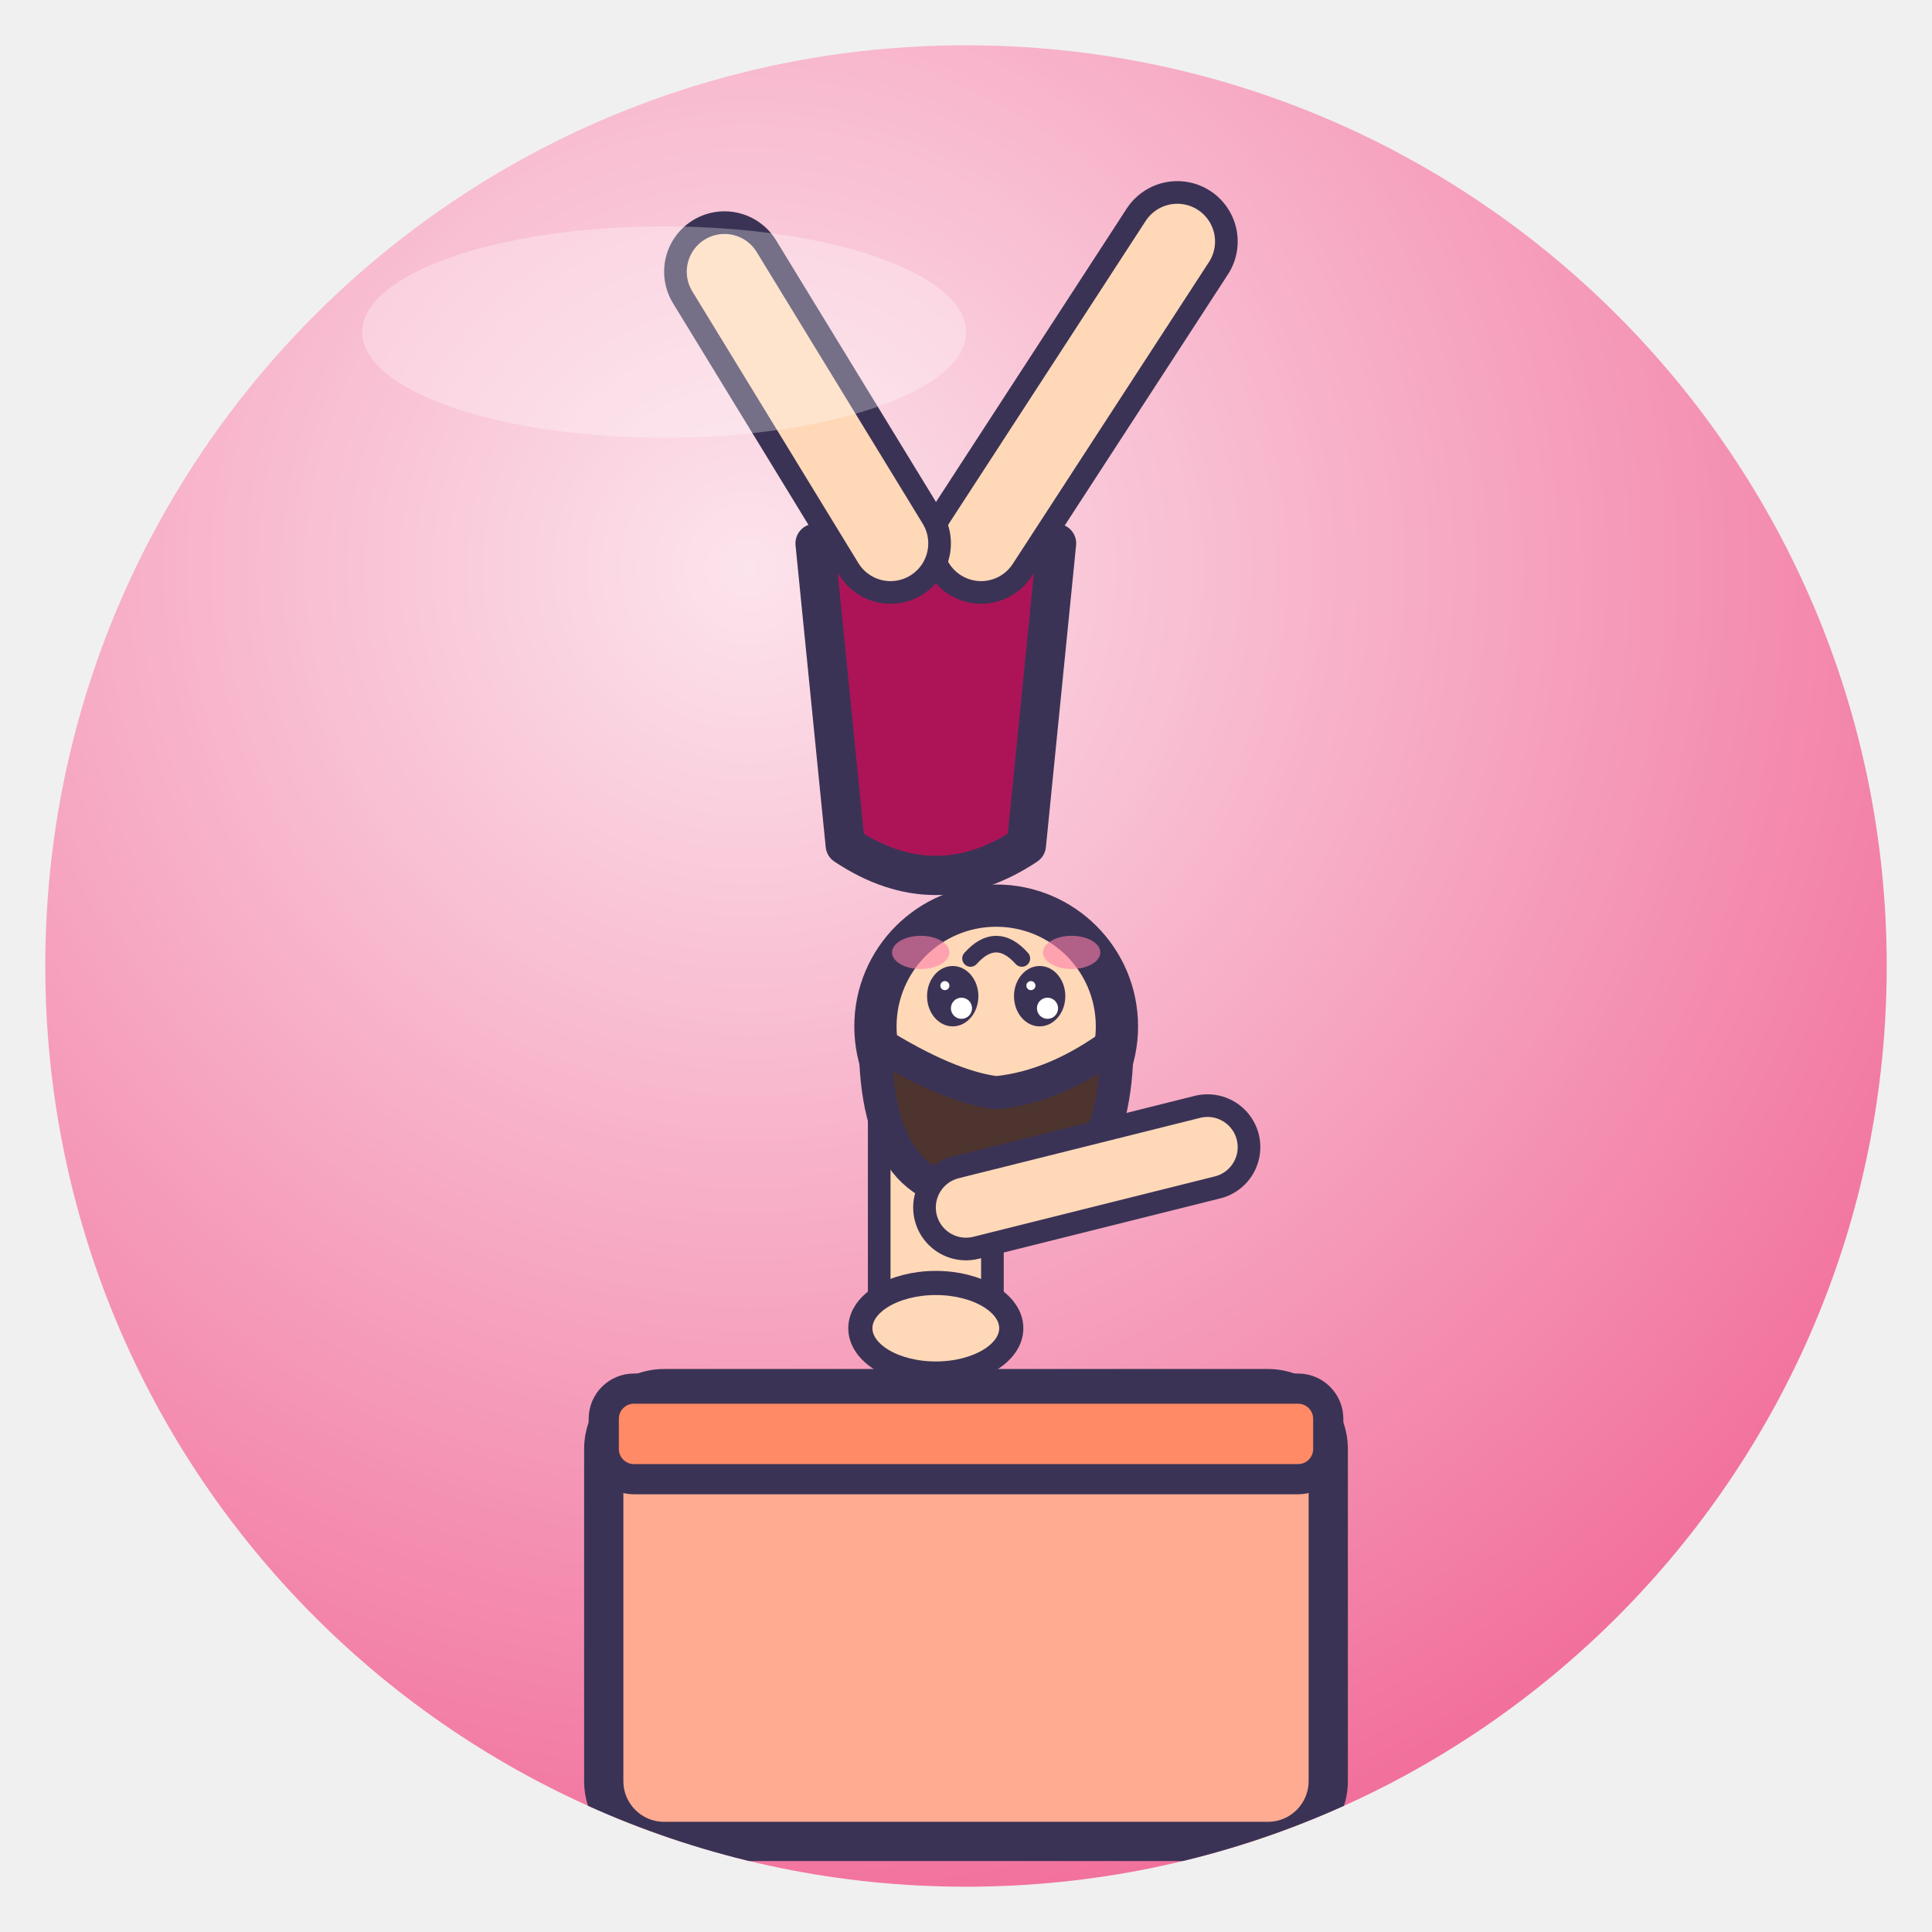
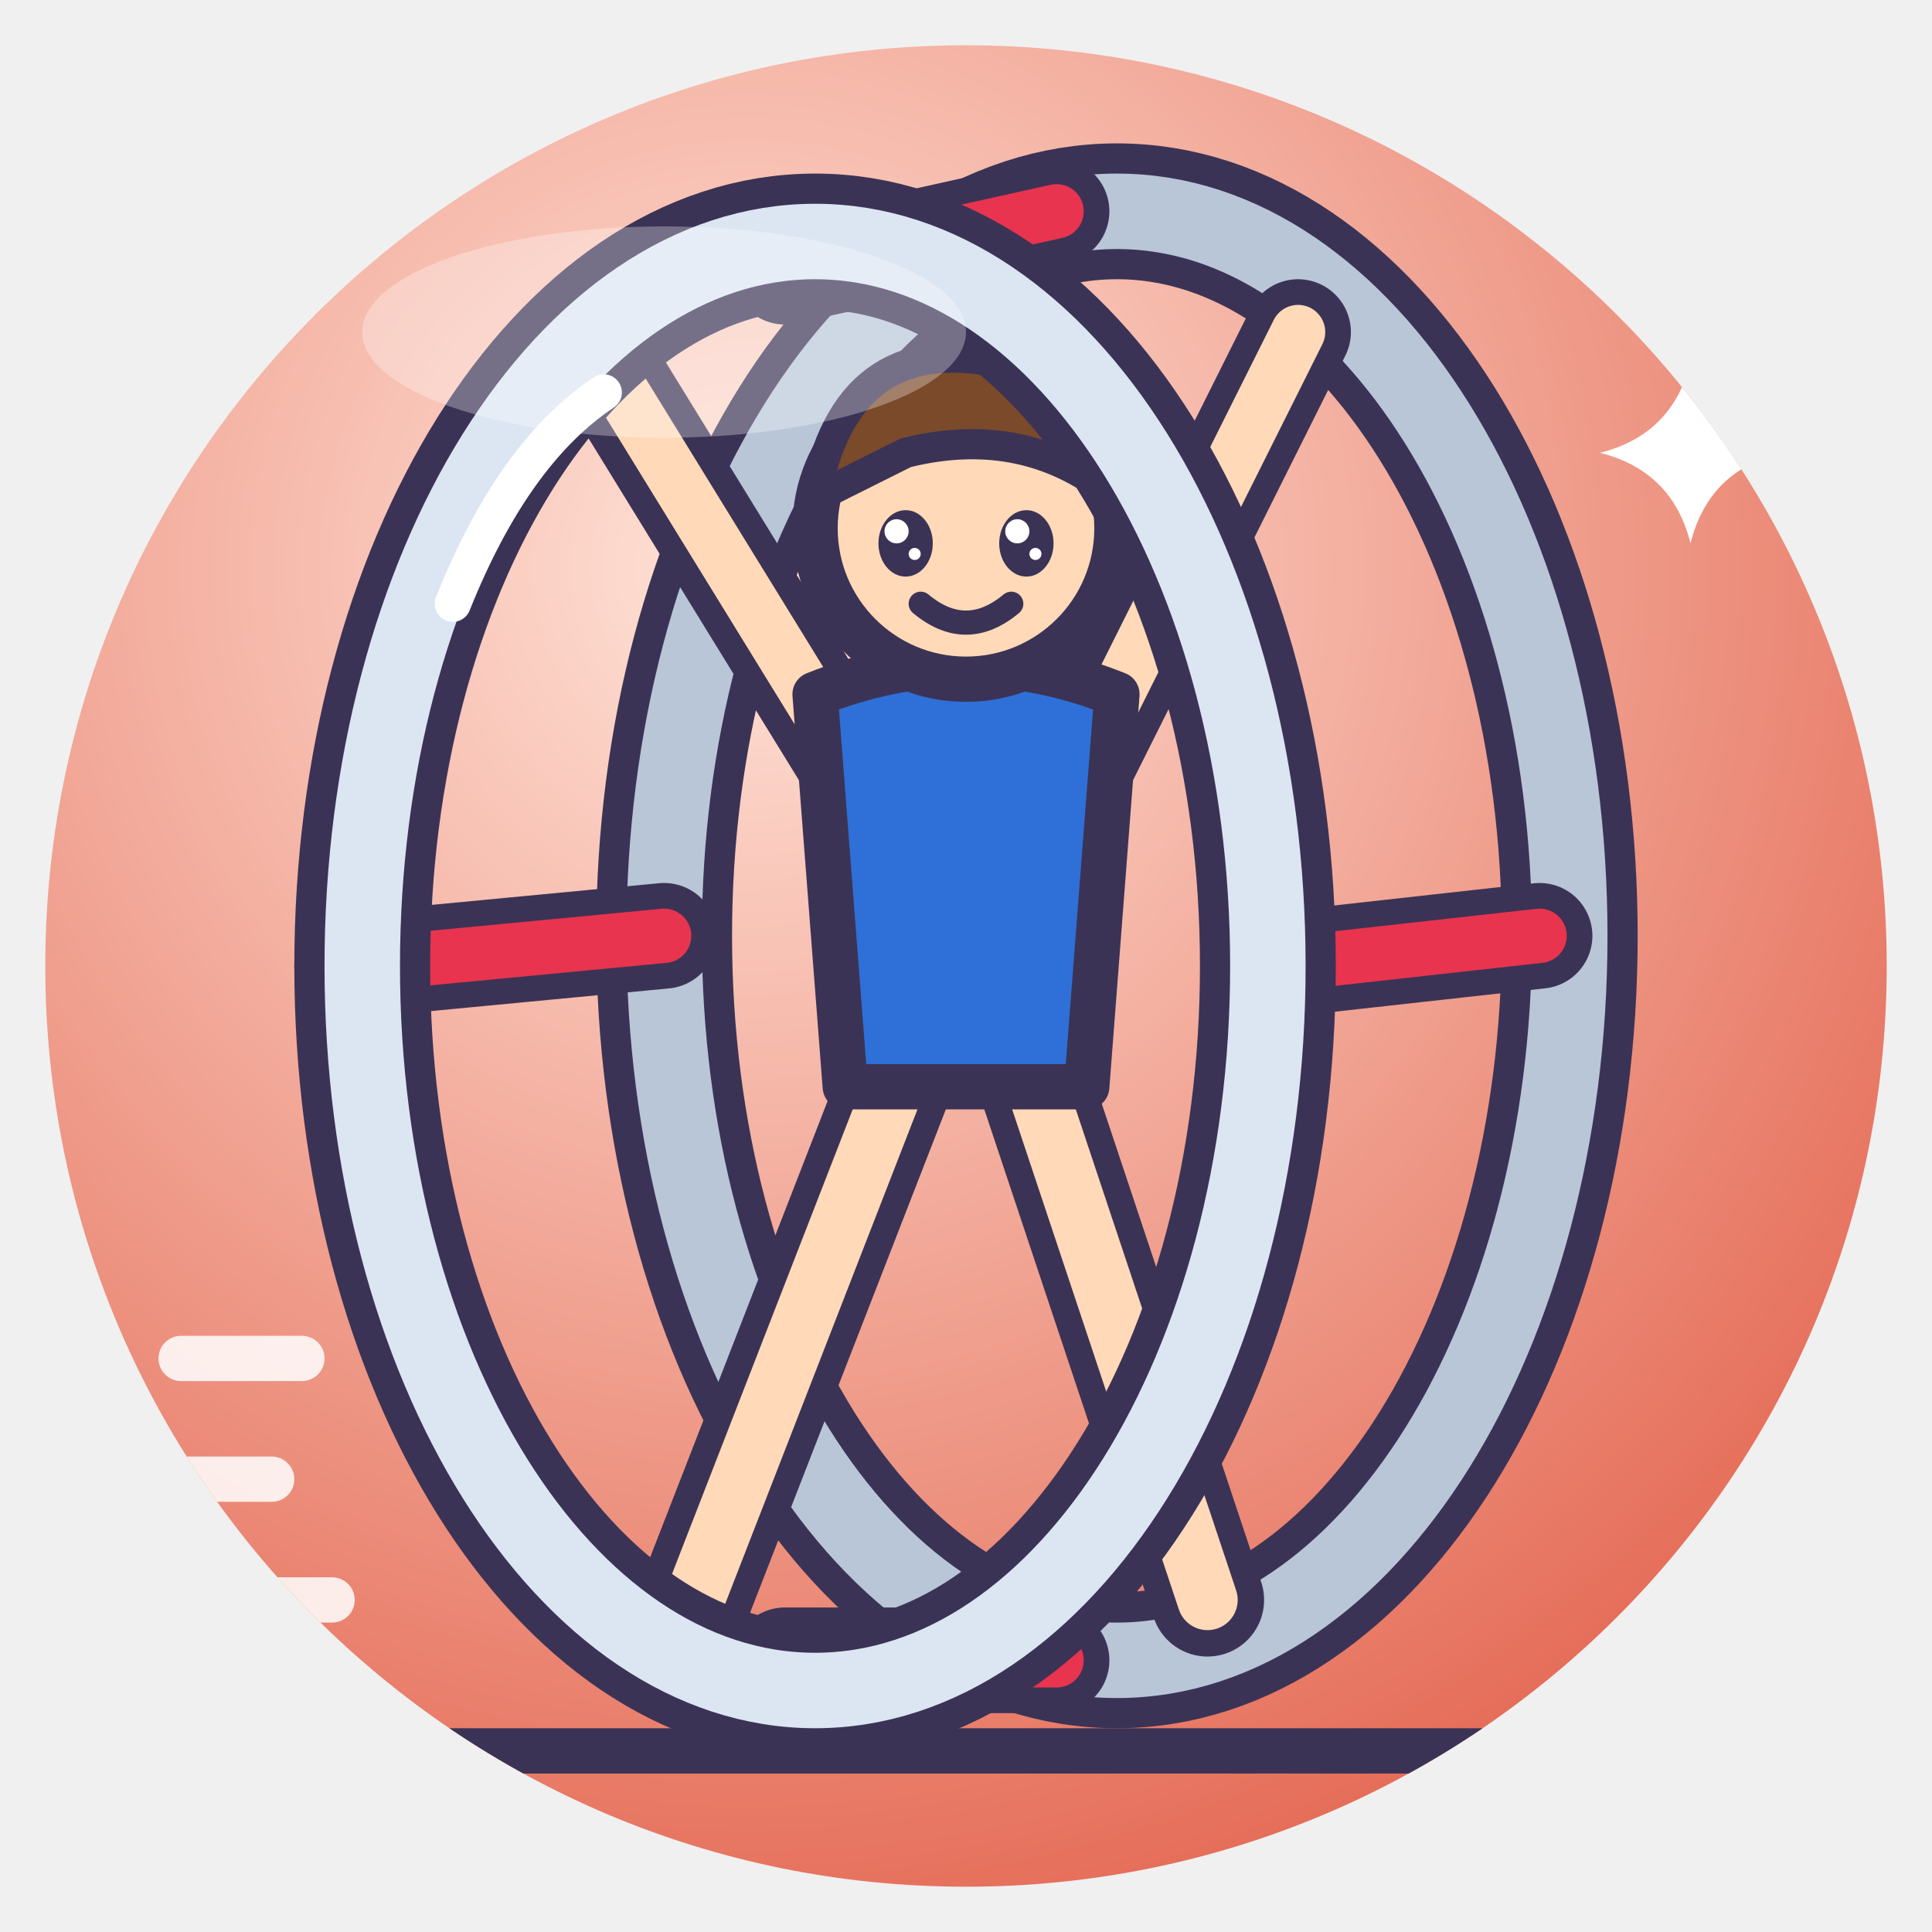
<svg xmlns="http://www.w3.org/2000/svg" viewBox="0 0 128 128" width="128" height="128">
  <defs>
    <radialGradient id="g" cx="38%" cy="28%" r="85%">
-       <stop offset="0" stop-color="#FCE4EC" />
-       <stop offset="1" stop-color="#F06292" />
+       <stop offset="0" stop-color="#FFE3D8" />
+       <stop offset="1" stop-color="#E2604A" />
    </radialGradient>
    <clipPath id="c">
      <circle cx="64" cy="64" r="61" />
    </clipPath>
  </defs>
  <circle cx="64" cy="64" r="61" fill="url(#g)" />
  <g clip-path="url(#c)">
-     <rect x="40" y="92" width="48" height="30" rx="4" fill="#FFAB91" stroke="#3B3355" stroke-linejoin="round" stroke-linecap="round" stroke-width="2.6" />
-     <rect x="40" y="92" width="48" height="6" rx="2" fill="#FF8A65" stroke="#3B3355" stroke-linejoin="round" stroke-linecap="round" stroke-width="2" />
-     <g transform="translate(62 86) rotate(0) scale(1.0)">
-       <path d="M0 0 L0 -12" fill="none" stroke="#3B3355" stroke-width="9" stroke-linecap="round" stroke-linejoin="round" />
-       <path d="M0 0 L0 -12" fill="none" stroke="#FFD8B8" stroke-width="6" stroke-linecap="round" stroke-linejoin="round" />
-       <ellipse cx="0" cy="2" rx="5" ry="3" fill="#FFD8B8" stroke="#3B3355" stroke-linejoin="round" stroke-linecap="round" stroke-width="1.6" />
-       <g transform="translate(0 -30) rotate(180) scale(1.0)">
-         <g transform="translate(0 0) rotate(0) scale(1.0)">
-           <path d="M-6.0 0 Q0 -4 6.0 0 L8.0 20 H-8.0Z" fill="#AD1457" stroke="#3B3355" stroke-linejoin="round" stroke-linecap="round" stroke-width="2.6" />
-         </g>
-         <path d="M-3 20 L-16 40" fill="none" stroke="#3B3355" stroke-width="8" stroke-linecap="round" stroke-linejoin="round" />
-         <path d="M-3 20 L-16 40" fill="none" stroke="#FFD8B8" stroke-width="5" stroke-linecap="round" stroke-linejoin="round" />
-         <path d="M3 20 L14 38" fill="none" stroke="#3B3355" stroke-width="8" stroke-linecap="round" stroke-linejoin="round" />
-         <path d="M3 20 L14 38" fill="none" stroke="#FFD8B8" stroke-width="5" stroke-linecap="round" stroke-linejoin="round" />
-       </g>
-       <g transform="translate(4 -18) rotate(180) scale(1.0)">
-         <circle cx="0" cy="0" r="8" fill="#FFD8B8" stroke="#3B3355" stroke-linejoin="round" stroke-linecap="round" stroke-width="2.8" />
-         <path d="M-8 -1 Q-8 -12 0 -11 Q8 -12 8 -1 Q3.2 -4.0 0 -4.4 Q-4.0 -4.0 -8 -1Z" fill="#4E342E" stroke="#3B3355" stroke-linejoin="round" stroke-linecap="round" stroke-width="2.2" />
-         <ellipse cx="-2.88" cy="2" rx="1.7" ry="2.0" fill="#3B3355" />
-         <circle cx="-3.4" cy="1.2" r="0.7" fill="#fff" />
-         <circle cx="-2.3" cy="2.7" r="0.3" fill="#fff" />
-         <ellipse cx="2.88" cy="2" rx="1.7" ry="2.0" fill="#3B3355" />
-         <circle cx="2.3" cy="1.2" r="0.7" fill="#fff" />
-         <circle cx="3.4" cy="2.7" r="0.3" fill="#fff" />
-         <ellipse cx="-5.0" cy="4.9" rx="1.9" ry="1.1" fill="#FF7FA8" opacity=".6" />
-         <ellipse cx="5.0" cy="4.9" rx="1.9" ry="1.1" fill="#FF7FA8" opacity=".6" />
-         <path d="M-1.7 4.5 Q0 6.4 1.7 4.5" fill="none" stroke="#3B3355" stroke-linejoin="round" stroke-linecap="round" stroke-width="1.1" />
-       </g>
-       <path d="M2 -6 L18 -10" fill="none" stroke="#3B3355" stroke-width="7" stroke-linecap="round" stroke-linejoin="round" />
-       <path d="M2 -6 L18 -10" fill="none" stroke="#FFD8B8" stroke-width="4" stroke-linecap="round" stroke-linejoin="round" />
-     </g>
+     <path d="M6 116 H122" stroke="#3B3355" stroke-linejoin="round" stroke-linecap="round" stroke-width="3" />
+     <path d="M10 106 H22 M8 98 H18 M12 90 H20" fill="none" stroke="#fff" stroke-width="3" stroke-linecap="round" opacity=".85" />
+     <ellipse cx="74" cy="62" rx="30" ry="48" fill="none" stroke="#3B3355" stroke-linejoin="round" stroke-linecap="round" stroke-width="9" />
+     <ellipse cx="74" cy="62" rx="30" ry="48" fill="none" stroke="#B9C6D8" stroke-width="5" />
+     <path d="M52 18 L70 14 M52 110 L70 110 M23 64 L44 62 M84 64 L102 62" stroke="#3B3355" stroke-linejoin="round" stroke-linecap="round" stroke-width="7" />
+     <path d="M52 18 L70 14 M52 110 L70 110 M23 64 L44 62 M84 64 L102 62" stroke="#E8344E" stroke-width="3.6" stroke-linecap="round" />
+     <path d="M60 70 L46 106 M68 70 L80 106" stroke="#3B3355" stroke-linejoin="round" stroke-linecap="round" stroke-width="7.5" />
+     <path d="M60 70 L46 106 M68 70 L80 106" stroke="#FFD9B8" stroke-width="4" stroke-linecap="round" />
+     <path d="M56 50 L40 24 M72 50 L86 22" stroke="#3B3355" stroke-linejoin="round" stroke-linecap="round" stroke-width="7" />
+     <path d="M56 50 L40 24 M72 50 L86 22" stroke="#FFD9B8" stroke-width="3.6" stroke-linecap="round" />
+     <path d="M54 46 Q64 42 74 46 L72 72 H56Z" fill="#2F6FD8" stroke="#3B3355" stroke-linejoin="round" stroke-linecap="round" stroke-width="3" />
+     <circle cx="64" cy="35" r="10" fill="#FFD9B8" stroke="#3B3355" stroke-linejoin="round" stroke-linecap="round" stroke-width="3" />
+     <path d="M54 33 Q56 22 66 24 Q74 25 74 33 Q68 28 60 30Z" fill="#7A4A2A" stroke="#3B3355" stroke-linejoin="round" stroke-linecap="round" stroke-width="2" />
+     <ellipse cx="60" cy="36" rx="1.8" ry="2.2" fill="#3B3355" />
+     <circle cx="59.4" cy="35.2" r="0.8" fill="#fff" />
+     <circle cx="60.6" cy="36.7" r="0.4" fill="#fff" />
+     <ellipse cx="68" cy="36" rx="1.8" ry="2.2" fill="#3B3355" />
+     <circle cx="67.4" cy="35.2" r="0.8" fill="#fff" />
+     <circle cx="68.6" cy="36.7" r="0.4" fill="#fff" />
+     <path d="M61 40 Q64 42.5 67 40" fill="none" stroke="#3B3355" stroke-linejoin="round" stroke-linecap="round" stroke-width="1.6" />
+     <ellipse cx="54" cy="64" rx="30" ry="48" fill="none" stroke="#3B3355" stroke-linejoin="round" stroke-linecap="round" stroke-width="9" />
+     <ellipse cx="54" cy="64" rx="30" ry="48" fill="none" stroke="#DCE6F2" stroke-width="5" />
+     <path d="M30 40 Q34 30 40 26" fill="none" stroke="#fff" stroke-width="2.4" stroke-linecap="round" />
+     <path d="M112 24 Q113.2 28.8 118 30 Q113.2 31.2 112 36 Q110.8 31.2 106 30 Q110.8 28.8 112 24Z" fill="#fff" />
  </g>
  <ellipse cx="44" cy="22" rx="20" ry="7" fill="#fff" opacity=".3" />
</svg>
